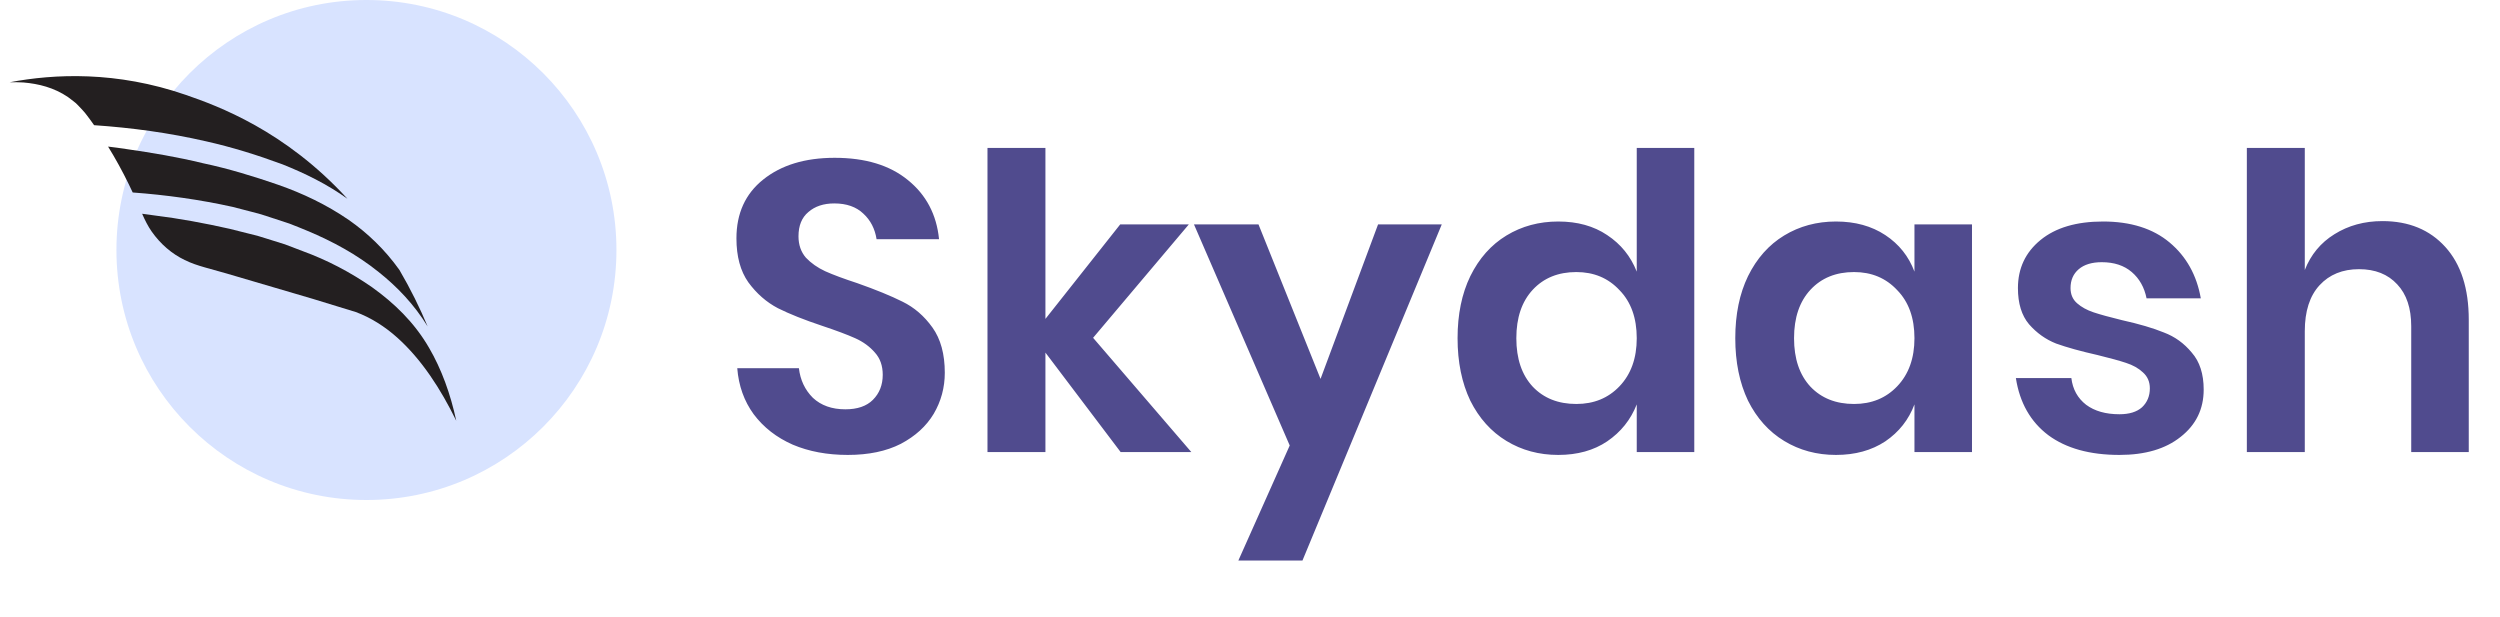
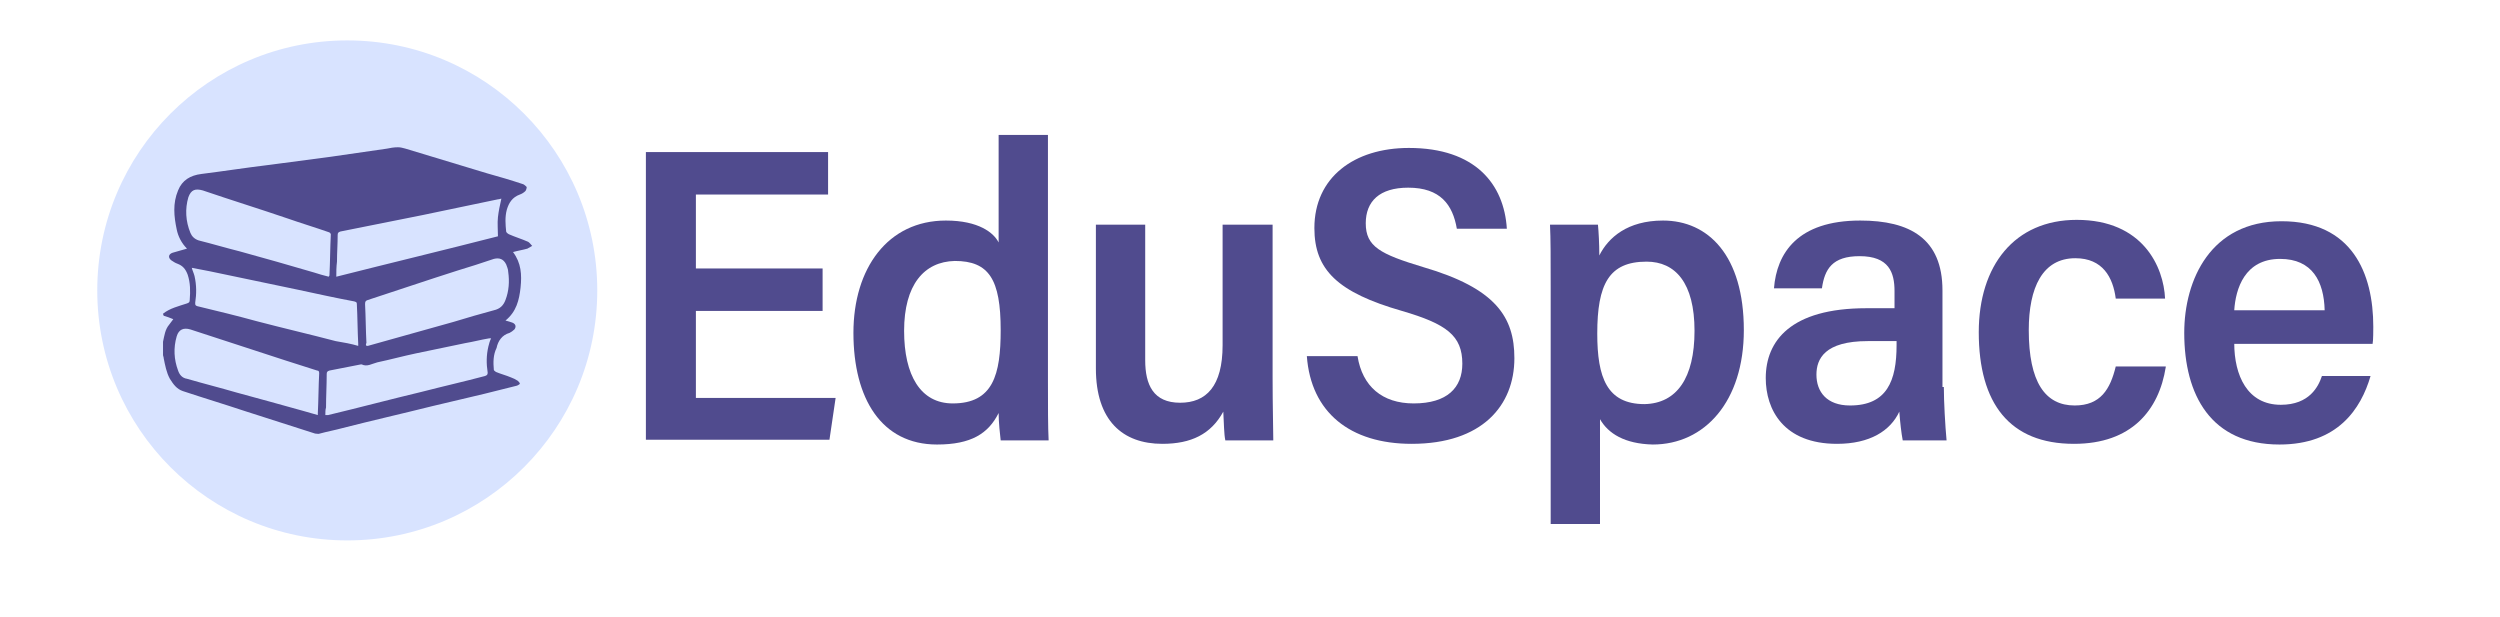
- <svg xmlns="http://www.w3.org/2000/svg" width="365" height="90" viewBox="0 0 365 90" fill="none">
-   <path d="M137.94 54.42C137.94 56.58 137.4 58.58 136.32 60.42C135.24 62.22 133.64 63.68 131.52 64.8C129.4 65.88 126.82 66.42 123.78 66.42C120.78 66.42 118.1 65.92 115.74 64.92C113.38 63.88 111.48 62.4 110.04 60.48C108.64 58.56 107.84 56.32 107.64 53.76H116.64C116.84 55.48 117.52 56.92 118.68 58.08C119.88 59.2 121.46 59.76 123.42 59.76C125.18 59.76 126.52 59.3 127.44 58.38C128.4 57.42 128.88 56.2 128.88 54.72C128.88 53.4 128.5 52.32 127.74 51.48C126.98 50.6 126.02 49.9 124.86 49.38C123.7 48.86 122.1 48.26 120.06 47.58C117.42 46.7 115.26 45.84 113.58 45C111.9 44.12 110.46 42.86 109.26 41.22C108.1 39.58 107.52 37.44 107.52 34.8C107.52 31.16 108.82 28.3 111.42 26.22C114.06 24.1 117.54 23.04 121.86 23.04C126.34 23.04 129.9 24.12 132.54 26.28C135.22 28.44 136.74 31.32 137.1 34.92H127.98C127.74 33.4 127.1 32.16 126.06 31.2C125.02 30.2 123.6 29.7 121.8 29.7C120.24 29.7 118.98 30.12 118.02 30.96C117.06 31.76 116.58 32.94 116.58 34.5C116.58 35.74 116.94 36.78 117.66 37.62C118.42 38.42 119.36 39.08 120.48 39.6C121.64 40.12 123.2 40.7 125.16 41.34C127.88 42.3 130.08 43.2 131.76 44.04C133.48 44.88 134.94 46.14 136.14 47.82C137.34 49.5 137.94 51.7 137.94 54.42ZM163.612 66L152.632 51.48V66H144.172V21.6H152.632V46.56L163.552 32.76H173.572L159.592 49.32L173.932 66H163.612ZM183.739 32.76L192.799 55.32L201.199 32.76H210.499L190.159 81.84H180.799L188.299 65.04L174.319 32.76H183.739ZM227.505 32.34C230.305 32.34 232.685 33 234.645 34.32C236.645 35.64 238.085 37.42 238.965 39.66V21.6H247.365V66H238.965V59.04C238.085 61.28 236.645 63.08 234.645 64.44C232.685 65.76 230.305 66.42 227.505 66.42C224.705 66.42 222.185 65.74 219.945 64.38C217.705 63.02 215.945 61.06 214.665 58.5C213.425 55.9 212.805 52.86 212.805 49.38C212.805 45.9 213.425 42.88 214.665 40.32C215.945 37.72 217.705 35.74 219.945 34.38C222.185 33.02 224.705 32.34 227.505 32.34ZM230.145 39.72C227.505 39.72 225.385 40.58 223.785 42.3C222.185 44.02 221.385 46.38 221.385 49.38C221.385 52.38 222.185 54.74 223.785 56.46C225.385 58.14 227.505 58.98 230.145 58.98C232.705 58.98 234.805 58.12 236.445 56.4C238.125 54.64 238.965 52.3 238.965 49.38C238.965 46.42 238.125 44.08 236.445 42.36C234.805 40.6 232.705 39.72 230.145 39.72ZM268.051 32.34C270.851 32.34 273.251 33 275.251 34.32C277.251 35.64 278.671 37.42 279.511 39.66V32.76H287.911V66H279.511V59.04C278.671 61.28 277.251 63.08 275.251 64.44C273.251 65.76 270.851 66.42 268.051 66.42C265.251 66.42 262.731 65.74 260.491 64.38C258.251 63.02 256.491 61.06 255.211 58.5C253.971 55.9 253.351 52.86 253.351 49.38C253.351 45.9 253.971 42.88 255.211 40.32C256.491 37.72 258.251 35.74 260.491 34.38C262.731 33.02 265.251 32.34 268.051 32.34ZM270.691 39.72C268.051 39.72 265.931 40.58 264.331 42.3C262.731 44.02 261.931 46.38 261.931 49.38C261.931 52.38 262.731 54.74 264.331 56.46C265.931 58.14 268.051 58.98 270.691 58.98C273.251 58.98 275.351 58.12 276.991 56.4C278.671 54.64 279.511 52.3 279.511 49.38C279.511 46.42 278.671 44.08 276.991 42.36C275.351 40.6 273.251 39.72 270.691 39.72ZM307.038 32.34C311.078 32.34 314.318 33.36 316.758 35.4C319.198 37.44 320.718 40.16 321.318 43.56H313.398C313.078 41.96 312.358 40.68 311.238 39.72C310.118 38.76 308.658 38.28 306.858 38.28C305.418 38.28 304.298 38.62 303.498 39.3C302.698 39.98 302.298 40.9 302.298 42.06C302.298 42.98 302.618 43.72 303.258 44.28C303.898 44.84 304.698 45.28 305.658 45.6C306.618 45.92 307.998 46.3 309.798 46.74C312.318 47.3 314.358 47.9 315.918 48.54C317.518 49.14 318.878 50.12 319.998 51.48C321.158 52.8 321.738 54.6 321.738 56.88C321.738 59.72 320.618 62.02 318.378 63.78C316.178 65.54 313.198 66.42 309.438 66.42C305.118 66.42 301.658 65.46 299.058 63.54C296.458 61.58 294.878 58.8 294.318 55.2H302.418C302.618 56.84 303.338 58.14 304.578 59.1C305.818 60.02 307.438 60.48 309.438 60.48C310.878 60.48 311.978 60.14 312.738 59.46C313.498 58.74 313.878 57.82 313.878 56.7C313.878 55.74 313.538 54.96 312.858 54.36C312.218 53.76 311.398 53.3 310.398 52.98C309.438 52.66 308.058 52.28 306.258 51.84C303.778 51.28 301.758 50.72 300.198 50.16C298.678 49.56 297.358 48.62 296.238 47.34C295.158 46.06 294.618 44.3 294.618 42.06C294.618 39.18 295.718 36.84 297.918 35.04C300.118 33.24 303.158 32.34 307.038 32.34ZM347.839 32.28C351.679 32.28 354.739 33.54 357.019 36.06C359.299 38.58 360.439 42.12 360.439 46.68V66H352.039V47.64C352.039 45 351.359 42.96 349.999 41.52C348.639 40.04 346.779 39.3 344.419 39.3C342.019 39.3 340.099 40.08 338.659 41.64C337.219 43.2 336.499 45.44 336.499 48.36V66H328.039V21.6H336.499V39.42C337.379 37.18 338.819 35.44 340.819 34.2C342.859 32.92 345.199 32.28 347.839 32.28Z" fill="#504B8E" />
-   <circle cx="53.5" cy="36.5" r="36.5" fill="#D8E3FF" />
-   <path d="M3.437 12.043C5.632 12.232 7.878 12.779 9.927 14.173C10.411 14.576 10.953 14.886 11.396 15.378C11.841 15.859 12.33 16.332 12.706 16.862C13.061 17.329 13.405 17.793 13.739 18.277C19.212 18.651 24.674 19.388 30.083 20.632C33.851 21.479 37.574 22.635 41.259 24.001C44.498 25.298 47.719 26.857 50.724 29.02C41.603 19.039 31.788 15.466 27.132 13.856C16.999 10.349 7.944 10.771 1.394 12.014C2.068 11.989 2.754 12.005 3.437 12.043Z" fill="#231F20" />
-   <path d="M29.634 23.831C25.952 22.93 22.223 22.306 18.488 21.769C17.584 21.635 16.679 21.5 15.779 21.401C16.863 23.154 17.881 25.009 18.811 26.919C19 27.305 19.186 27.704 19.374 28.101C24.255 28.462 29.132 29.135 33.975 30.208L36.744 30.925L38.126 31.295L39.495 31.739L42.232 32.637C43.142 32.985 44.041 33.35 44.945 33.728C48.532 35.235 52.068 37.127 55.31 39.737C57.967 41.85 60.479 44.453 62.436 47.665C61.301 44.963 59.941 42.187 58.316 39.415C56.192 36.434 53.663 34.027 50.928 32.116C47.68 29.882 44.179 28.224 40.584 26.97C36.989 25.729 33.335 24.613 29.634 23.831Z" fill="#231F20" />
-   <path d="M54.327 41.942C51.136 39.724 47.738 37.96 44.217 36.672L41.59 35.671L38.917 34.835L37.576 34.422L36.222 34.084L33.522 33.406C29.894 32.589 26.243 31.91 22.57 31.456C21.965 31.363 21.359 31.278 20.75 31.207C21.178 32.184 21.604 33.027 22.136 33.79C23.44 35.651 25.102 37.066 26.972 37.963C27.904 38.426 28.871 38.745 29.892 39.035L33.048 39.92L45.655 43.629L51.934 45.553C54.124 46.363 56.181 47.66 58.023 49.314C61.585 52.516 64.358 56.817 66.612 61.425C65.782 57.542 64.462 53.888 62.634 50.767C60.463 47.017 57.486 44.205 54.327 41.942Z" fill="#231F20" />
+ <svg xmlns="http://www.w3.org/2000/svg" version="1.1" id="Layer_1" x="0px" y="0px" viewBox="0 0 365 90" style="enable-background:new 0 0 365 90;" xml:space="preserve">
+   <style type="text/css">
+ 	.st0{fill:#D8E3FF;}
+ 	.st1{fill:#504B8E;}
+ </style>
+   <circle class="st0" cx="50.7" cy="42.4" r="36.5" />
+   <g>
+     <g>
+       <path class="st1" d="M120.1,45.4h-18.5v12.7H122l-0.9,6.1H94.3V22.2h26.6v6.2h-19.3v10.8h18.5V45.4z" />
+       <path class="st1" d="M153,19.7v36c0,3.5,0,6.7,0.1,8.6h-7c-0.1-0.8-0.3-2.7-0.3-4c-1.5,3-4,4.6-9,4.6c-8.1,0-12.2-6.7-12.2-16.3    c0-9.4,5-16.4,13.5-16.4c4.8,0,7,1.8,7.7,3.2V19.7H153z M132,48.3c0,6.5,2.4,10.6,7.1,10.6c5.9,0,7-4.2,7-10.7    c0-7.4-1.7-10.1-6.7-10.1C134.9,38.2,132,41.6,132,48.3z" />
+       <path class="st1" d="M185.8,55.1c0,4.3,0.1,7.6,0.1,9.2h-7c-0.2-0.9-0.2-2.5-0.3-4.2c-1.8,3.3-4.7,4.7-8.9,4.7    c-5.8,0-9.7-3.4-9.7-11V32.8h7.2v19.8c0,3.6,1.2,6.2,5.1,6.2c3.8,0,6.2-2.4,6.2-8.4V32.8h7.3V55.1z" />
+       <path class="st1" d="M198.2,52c0.7,4.4,3.6,6.9,8.2,6.9c4.9,0,7.1-2.3,7.1-5.8c0-4.1-2.3-5.8-8.8-7.7c-9.4-2.7-12.8-6-12.8-12.1    c0-7.4,5.8-11.7,13.8-11.7c9.7,0,13.9,5.3,14.3,11.8h-7.3c-0.6-3.5-2.4-6-7.1-6c-4.2,0-6.2,2-6.2,5.2c0,3.4,2.1,4.5,8.4,6.4    c10.6,3.1,13.3,7.3,13.3,13.3c0,6.9-4.7,12.5-15,12.5c-9,0-14.7-4.6-15.3-12.8H198.2z" />
+       <path class="st1" d="M233.6,61.2v15.3h-7.2V42c0-4.3,0-7.2-0.1-9.2h7c0.1,1,0.2,2.8,0.2,4.5c1.3-2.6,4.1-5.1,9.3-5.1    c6.6,0,11.8,5.1,11.8,16c0,10.4-5.7,16.7-13.3,16.7C237.2,64.8,234.8,63.3,233.6,61.2z M247.4,48.3c0-7-2.8-10.1-7-10.1    c-5.5,0-7.2,3.3-7.2,10.5c0,6.4,1.4,10.3,6.9,10.3C244.8,58.9,247.4,55.2,247.4,48.3z" />
+       <path class="st1" d="M283.8,56.5c0,2.1,0.2,5.7,0.4,7.8h-6.4c-0.2-1-0.4-2.8-0.5-4.2c-1.3,2.8-4.3,4.7-9.1,4.7    c-7.8,0-10.4-5-10.4-9.6c0-5.4,3.6-10.2,14.7-10.2c1.3,0,2.6,0,4.1,0v-2.5c0-2.7-0.8-5.1-5.1-5.1c-4,0-5.1,1.9-5.5,4.7h-7    c0.4-5.1,3.4-9.9,12.6-9.9c7.2,0,12,2.6,12,10.2V56.5z M276.9,49.8c-1.2,0-2.5,0-4.2,0c-6.3,0-7.5,2.6-7.5,4.9    c0,2.5,1.5,4.5,4.9,4.5c5.4,0,6.8-3.6,6.8-8.8V49.8z" />
+       <path class="st1" d="M316.2,53.6c-1,6.3-5,11.2-13.4,11.2c-9.4,0-13.9-5.9-13.9-16.3c0-9.7,5.2-16.4,14.3-16.4    c9.7,0,12.7,6.9,12.9,11.5h-7.2c-0.4-3.1-1.9-5.9-5.9-5.9c-4.8,0-6.8,4.3-6.8,10.5c0,7.6,2.4,11,6.7,11c3.8,0,5.2-2.4,6-5.7H316.2    z" />
+       <path class="st1" d="M326.2,50.1c0,4.7,1.9,9,6.8,9c4.2,0,5.5-2.7,6-4.2h7.1c-1.4,4.8-4.8,10-13.3,10c-10,0-13.9-7.2-13.9-16.3    c0-7.8,3.9-16.3,14.2-16.3c10.3,0,13.4,7.6,13.4,15.4c0,0.3,0,2.1-0.1,2.5H326.2z M339.4,45.3c-0.1-4.2-1.8-7.5-6.5-7.5    c-5.2,0-6.5,4.4-6.7,7.5H339.4z" />
+     </g>
+   </g>
+   <g>
+     <g>
+       <path class="st1" d="M23.8,45.8c1-0.8,2.3-1.1,3.5-1.5c0.3-0.1,0.4-0.2,0.4-0.5c0.1-1.3,0.1-2.5-0.3-3.7c-0.3-0.8-0.7-1.3-1.5-1.6    c-0.3-0.1-0.6-0.3-0.9-0.5c-0.5-0.4-0.4-0.9,0.2-1.1c0.7-0.2,1.4-0.4,2.1-0.6c-0.8-0.8-1.3-1.8-1.5-2.8c-0.4-1.9-0.6-3.8,0.2-5.7    c0.6-1.5,1.8-2.2,3.4-2.4c3.2-0.4,6.4-0.9,9.7-1.3c3-0.4,6-0.8,9.1-1.2c2.8-0.4,5.5-0.8,8.3-1.2c0.5-0.1,1-0.2,1.6-0.2    c0.4,0,0.7,0.1,1.1,0.2c4,1.2,7.9,2.4,11.9,3.6c1.8,0.5,3.5,1,5.3,1.6c0.2,0.1,0.4,0.3,0.5,0.4c0,0.2-0.1,0.5-0.2,0.6    c-0.2,0.2-0.5,0.4-0.8,0.5c-1.1,0.4-1.6,1.2-1.9,2.2c-0.3,1.1-0.2,2.2-0.1,3.2c0,0.1,0.2,0.3,0.4,0.4c0.9,0.4,1.9,0.7,2.8,1.1    c0.2,0.1,0.4,0.4,0.6,0.6c-0.2,0.1-0.5,0.3-0.7,0.4c-0.7,0.2-1.4,0.3-2.1,0.5c1.2,1.6,1.3,3.3,1.1,5.2c-0.2,1.8-0.6,3.5-2.2,4.8    c0.4,0.1,0.7,0.2,1,0.3c0.5,0.2,0.6,0.6,0.3,1c-0.2,0.2-0.5,0.4-0.7,0.5c-1.1,0.3-1.7,1.2-1.9,2.2C72,51.8,72,52.9,72.1,54    c0,0.1,0.2,0.2,0.3,0.3c0.7,0.3,1.5,0.5,2.2,0.8c0.3,0.1,0.7,0.3,1,0.5c0.1,0.1,0.3,0.3,0.3,0.4c0,0.1-0.2,0.2-0.4,0.3    c-1.6,0.4-3.2,0.8-4.8,1.2c-2.5,0.6-5.1,1.2-7.6,1.8c-4.4,1.1-8.8,2.1-13.1,3.2c-1.1,0.3-2.2,0.5-3.3,0.8c-0.2,0.1-0.5,0-0.7,0    c-3.4-1.1-6.9-2.2-10.3-3.3c-3-1-6-1.9-9-2.9c-0.9-0.3-1.4-1-1.9-1.8c-0.5-0.9-0.7-2-0.9-3c0-0.2-0.1-0.3-0.1-0.5    c0-0.6,0-1.3,0-1.9c0.2-0.9,0.3-1.8,0.9-2.5c0.2-0.3,0.4-0.5,0.6-0.8c-0.5-0.2-1-0.4-1.4-0.5C23.8,45.9,23.8,45.8,23.8,45.8z     M48,40.4c0-0.1,0.1-0.1,0.1-0.2c0.1-2,0.1-4,0.2-6c0-0.1-0.2-0.3-0.3-0.3c-2-0.7-4-1.3-6-2c-4.1-1.4-8.3-2.7-12.4-4.1    c-1.1-0.3-1.7-0.1-2.1,1c-0.5,1.7-0.4,3.5,0.3,5.2c0.2,0.5,0.6,0.9,1.2,1.1c2,0.5,4,1.1,6,1.6c3.6,1,7.2,2,10.9,3.1    C46.5,40,47.2,40.2,48,40.4z M53.5,50.5c0.1,0,0.1,0,0.2,0c4.2-1.2,8.3-2.3,12.5-3.5c2-0.6,4-1.2,5.9-1.7c0.9-0.2,1.4-0.7,1.7-1.5    c0.5-1.3,0.6-2.7,0.4-4.1c0-0.4-0.2-0.8-0.3-1.1c-0.4-0.8-1-1-1.8-0.8c-1.8,0.6-3.6,1.2-5.3,1.7c-4.4,1.4-8.8,2.9-13.1,4.3    c-0.3,0.1-0.4,0.2-0.4,0.6c0.1,1.9,0.1,3.8,0.2,5.7C53.4,50.2,53.4,50.3,53.5,50.5z M46.4,60.6c0-0.1,0-0.2,0-0.2    c0.1-2,0.1-4,0.2-5.9c0-0.3-0.1-0.4-0.3-0.4c-1.6-0.5-3.1-1-4.7-1.5c-4.6-1.5-9.2-3-13.8-4.5c-1-0.3-1.7,0-2,1    c-0.5,1.7-0.4,3.4,0.2,5c0.2,0.6,0.6,1.1,1.3,1.2c2.4,0.7,4.8,1.3,7.2,2c3.3,0.9,6.6,1.8,9.8,2.7C45,60.2,45.7,60.4,46.4,60.6z     M49.1,40.4c7.9-2,15.8-3.9,23.6-5.9c0-1-0.1-1.9,0-2.8c0.1-0.9,0.3-1.8,0.5-2.7c-0.1,0-0.3,0.1-0.5,0.1c-3.7,0.8-7.3,1.5-11,2.3    c-4,0.8-8,1.6-12,2.4c-0.3,0.1-0.4,0.2-0.4,0.5c0,1.3-0.1,2.6-0.1,3.9C49.1,39,49.1,39.7,49.1,40.4z M52.3,50.5c0-0.2,0-0.2,0-0.3    c-0.1-1.9-0.1-3.9-0.2-5.8c0-0.3-0.1-0.3-0.4-0.4c-2.7-0.5-5.4-1.1-8.2-1.7c-4.3-0.9-8.6-1.8-12.9-2.7c-0.9-0.2-1.7-0.3-2.6-0.5    c0.1,0.4,0.3,0.8,0.4,1.2c0.3,1.3,0.3,2.6,0.1,3.9c0,0.3,0,0.4,0.3,0.5c2.9,0.7,5.8,1.4,8.7,2.2c3.8,1,7.7,1.9,11.5,2.9    C50.2,50,51.3,50.2,52.3,50.5z M47.5,60.6c0.1,0,0.2,0,0.4,0c4.6-1.1,9.1-2.3,13.7-3.4c3.1-0.8,6.2-1.5,9.2-2.3    c0.3-0.1,0.4-0.2,0.4-0.5c-0.2-1.3-0.2-2.5,0.1-3.8c0.1-0.4,0.2-0.8,0.4-1.2c-0.1,0-0.2,0-0.3,0c-1.2,0.2-2.3,0.5-3.5,0.7    c-2.4,0.5-4.8,1-7.2,1.5c-1.9,0.4-3.7,0.9-5.6,1.3c-0.8,0.2-1.5,0.7-2.3,0.3c0,0-0.1,0-0.1,0c-1.5,0.3-3.1,0.6-4.6,0.9    c-0.3,0.1-0.4,0.2-0.4,0.5c0,1.6-0.1,3.3-0.1,4.9C47.5,59.8,47.5,60.2,47.5,60.6z" />
+     </g>
+   </g>
</svg>
